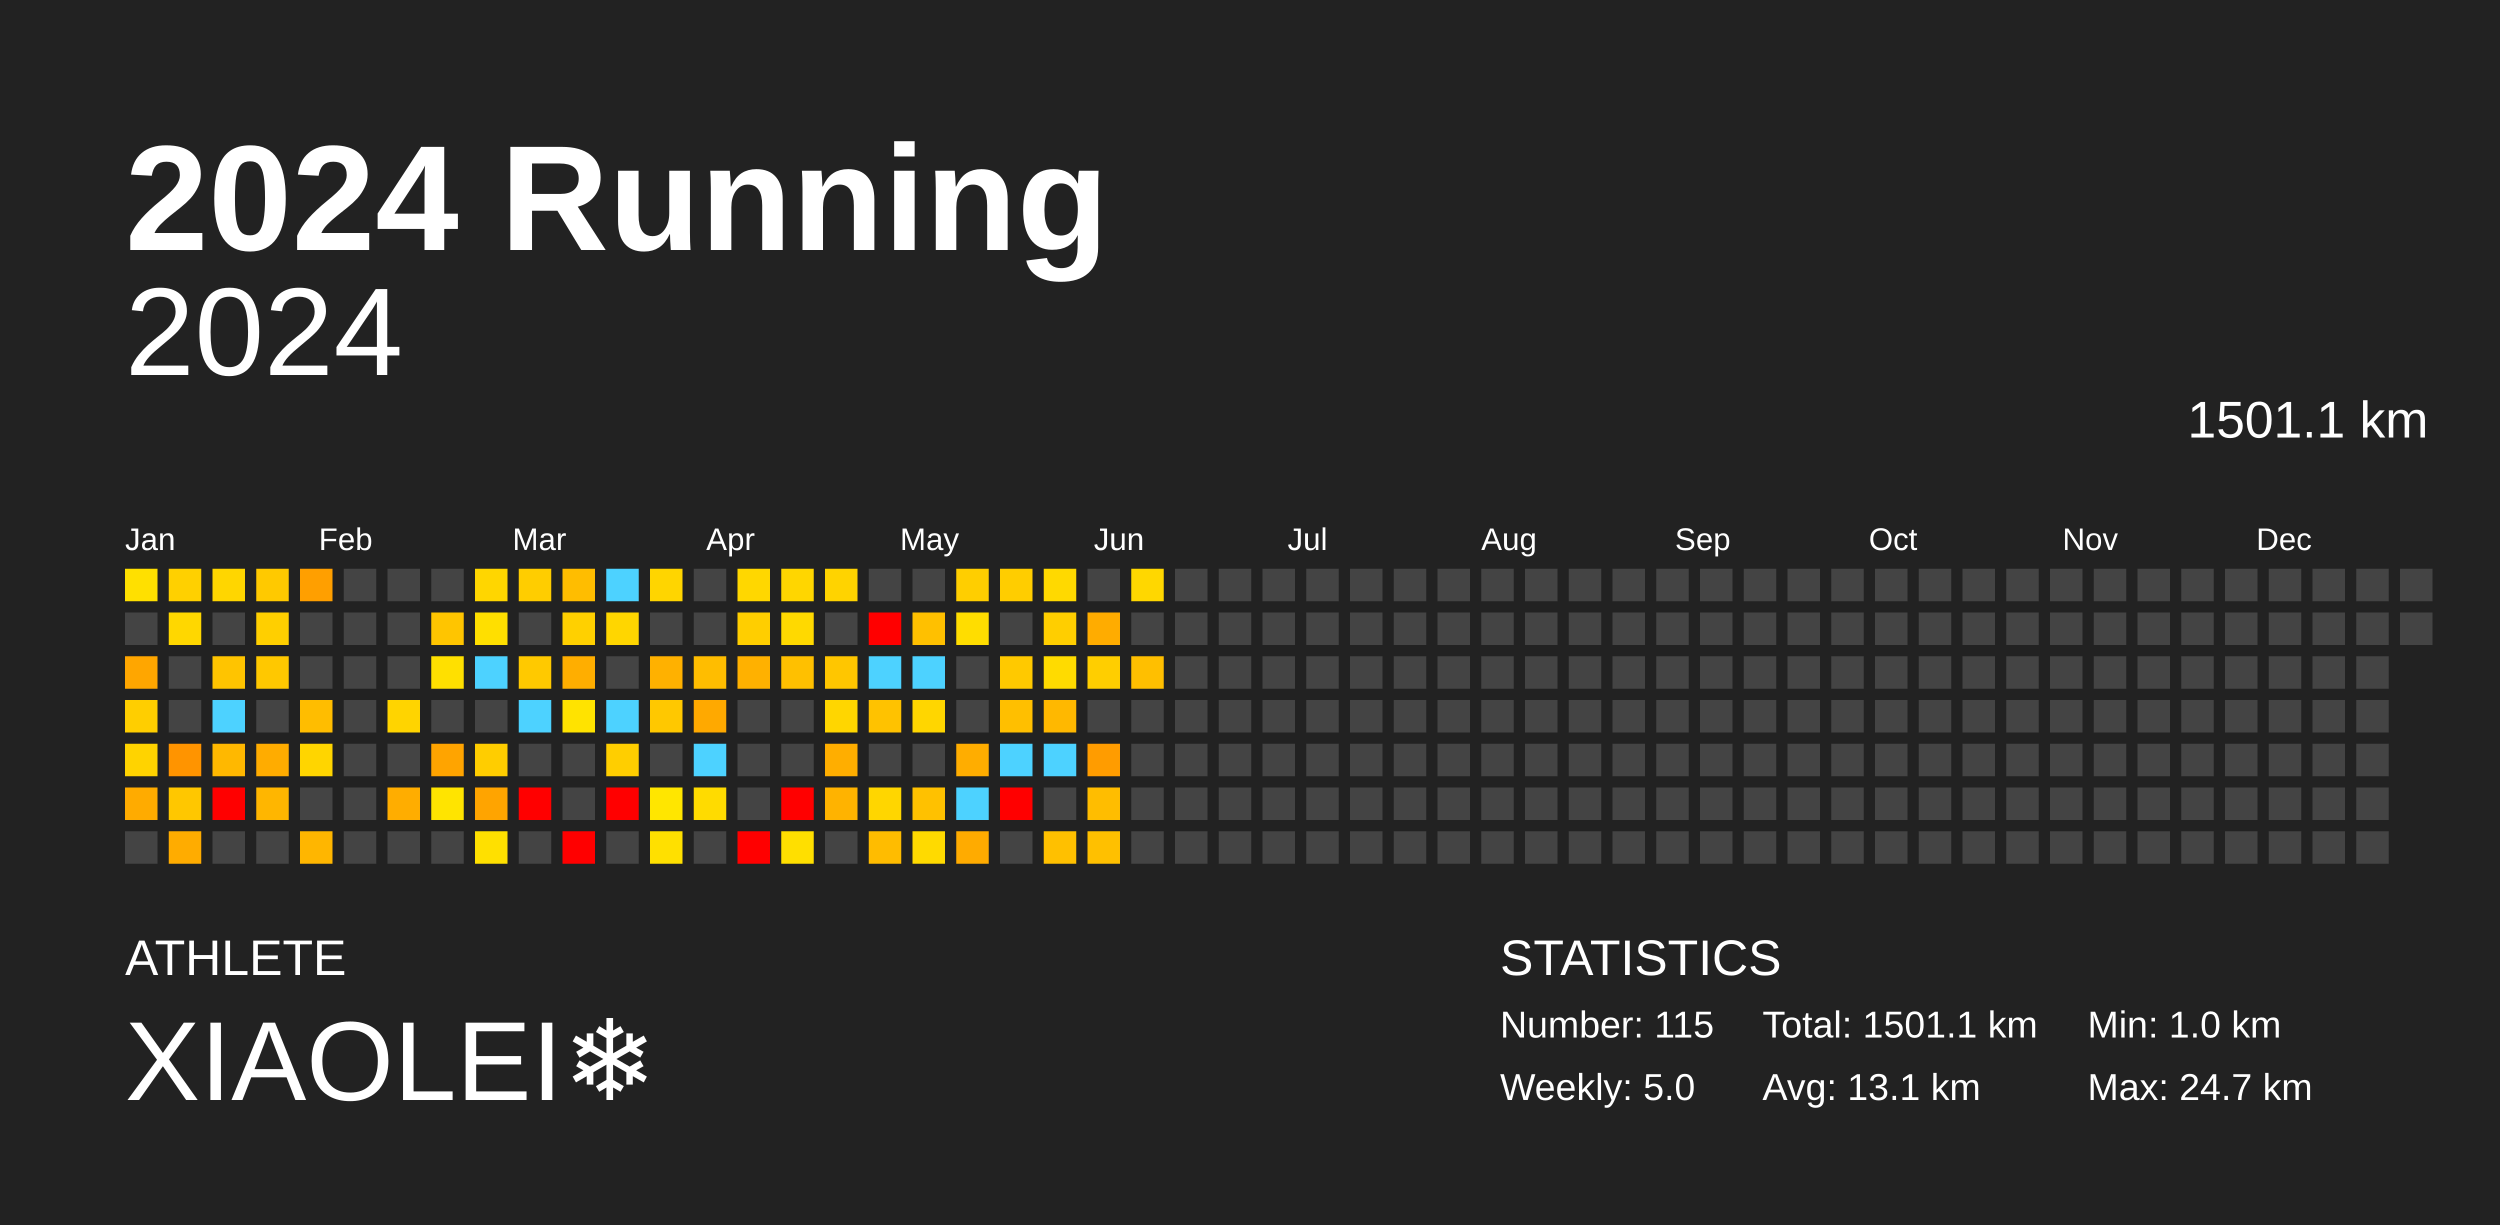
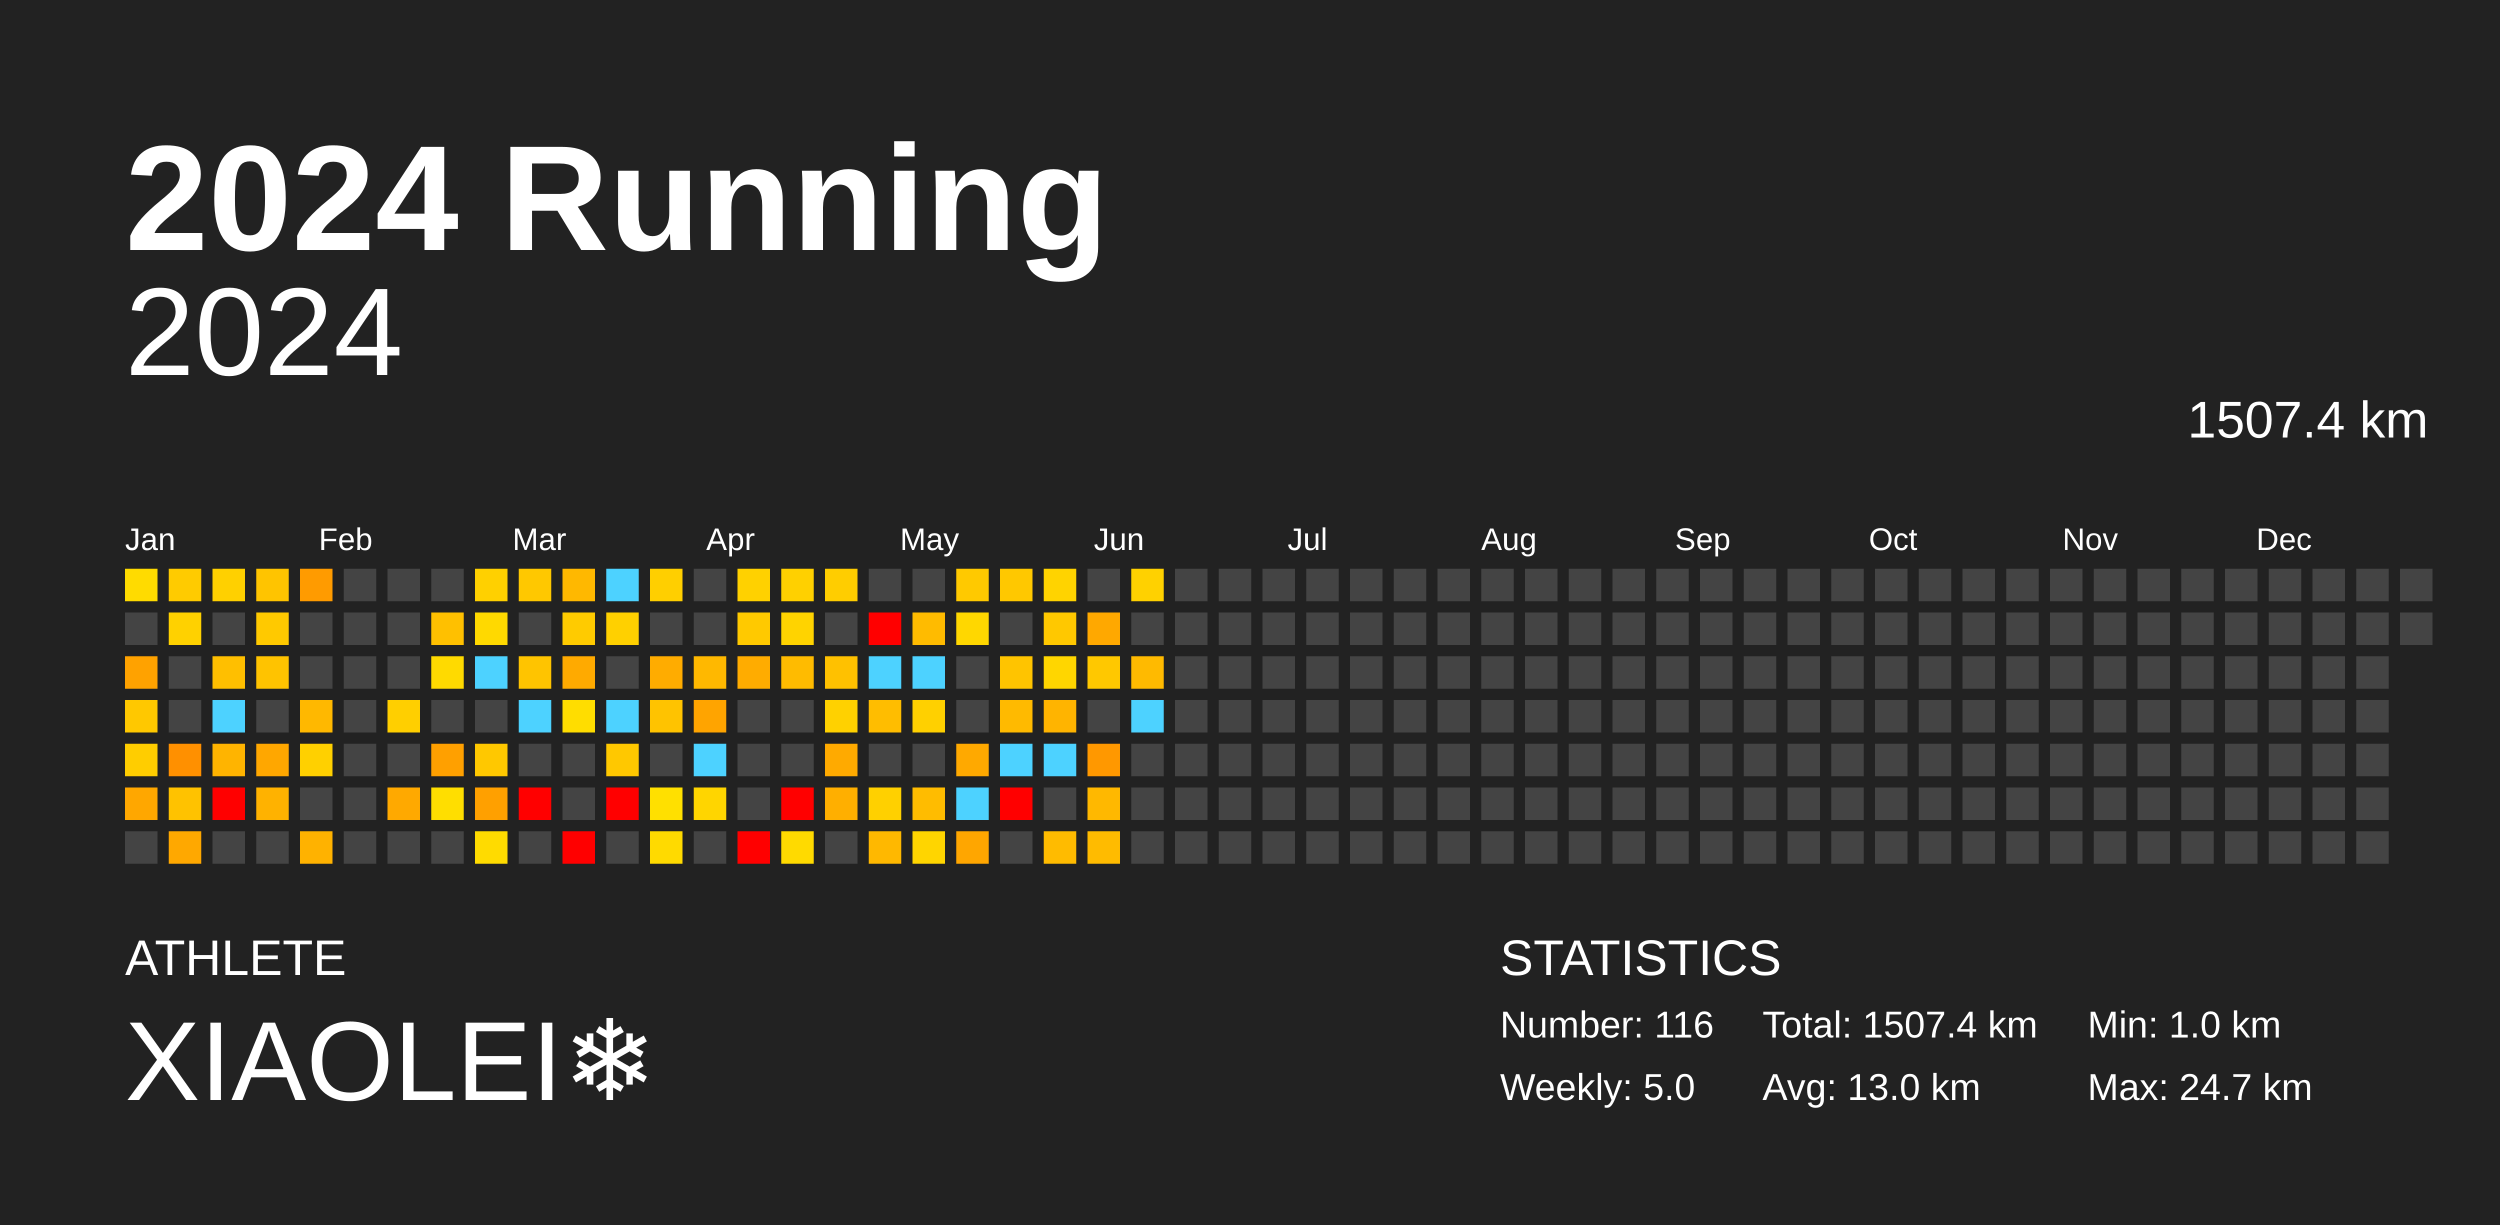
<svg xmlns="http://www.w3.org/2000/svg" baseProfile="full" height="98mm" version="1.1" viewBox="0,0,200,98" width="200mm">
  <defs />
  <rect fill="#222222" height="98" width="200" x="0" y="0" />
  <text fill="#FFFFFF" style="font-size:12px; font-family:Arial; font-weight:bold;" x="10" y="20">2024 Running</text>
  <text fill="#FFFFFF" style="font-size:4px; font-family:Arial" x="10" y="78">ATHLETE</text>
  <text fill="#FFFFFF" style="font-size:9px; font-family:Arial" x="10" y="88">XIAOLEI❄️</text>
  <text fill="#FFFFFF" style="font-size:4px; font-family:Arial" x="120" y="78">STATISTICS</text>
-   <text fill="#FFFFFF" style="font-size:3px; font-family:Arial" x="120" y="83">Number: 115</text>
+   <text fill="#FFFFFF" style="font-size:3px; font-family:Arial" x="120" y="83">Number: 116</text>
  <text fill="#FFFFFF" style="font-size:3px; font-family:Arial" x="120" y="88">Weekly: 5.0</text>
-   <text fill="#FFFFFF" style="font-size:3px; font-family:Arial" x="141" y="83">Total: 1501.1 km</text>
-   <text fill="#FFFFFF" style="font-size:3px; font-family:Arial" x="141" y="88">Avg: 13.1 km</text>
+   <text fill="#FFFFFF" style="font-size:3px; font-family:Arial" x="141" y="83">Total: 1507.4 km</text>
+   <text fill="#FFFFFF" style="font-size:3px; font-family:Arial" x="141" y="88">Avg: 13.0 km</text>
  <text fill="#FFFFFF" style="font-size:3px; font-family:Arial" x="167" y="83">Min: 1.0 km</text>
  <text fill="#FFFFFF" style="font-size:3px; font-family:Arial" x="167" y="88">Max: 24.7 km</text>
  <text alignment-baseline="hanging" fill="#FFFFFF" style="font-size:10.0px; font-family:Arial;" x="10" y="30">2024</text>
-   <text alignment-baseline="hanging" fill="#FFFFFF" style="font-size:4.125px; font-family:Arial;" x="175" y="35">1501.1 km</text>
+   <text alignment-baseline="hanging" fill="#FFFFFF" style="font-size:4.125px; font-family:Arial;" x="175" y="35">1507.4 km</text>
  <text fill="#FFFFFF" style="font-size:2.5px; font-family:Arial" x="10.0" y="44">Jan</text>
  <text fill="#FFFFFF" style="font-size:2.5px; font-family:Arial" x="25.5" y="44">Feb</text>
  <text fill="#FFFFFF" style="font-size:2.5px; font-family:Arial" x="41.0" y="44">Mar</text>
  <text fill="#FFFFFF" style="font-size:2.5px; font-family:Arial" x="56.5" y="44">Apr</text>
  <text fill="#FFFFFF" style="font-size:2.5px; font-family:Arial" x="72.0" y="44">May</text>
  <text fill="#FFFFFF" style="font-size:2.5px; font-family:Arial" x="87.5" y="44">Jun</text>
  <text fill="#FFFFFF" style="font-size:2.5px; font-family:Arial" x="103.0" y="44">Jul</text>
  <text fill="#FFFFFF" style="font-size:2.5px; font-family:Arial" x="118.5" y="44">Aug</text>
  <text fill="#FFFFFF" style="font-size:2.5px; font-family:Arial" x="134.0" y="44">Sep</text>
  <text fill="#FFFFFF" style="font-size:2.5px; font-family:Arial" x="149.5" y="44">Oct</text>
  <text fill="#FFFFFF" style="font-size:2.5px; font-family:Arial" x="165.0" y="44">Nov</text>
  <text fill="#FFFFFF" style="font-size:2.5px; font-family:Arial" x="180.5" y="44">Dec</text>
-   <rect fill="#ffe000" height="2.6" width="2.6" x="10.0" y="45.5" />
+   <rect fill="#ffdb00" height="2.6" width="2.6" x="10.0" y="45.5" />
  <rect fill="#444444" height="2.6" width="2.6" x="10.0" y="49.0" />
-   <rect fill="#ffa600" height="2.6" width="2.6" x="10.0" y="52.5" />
-   <rect fill="#ffce00" height="2.6" width="2.6" x="10.0" y="56.0" />
-   <rect fill="#ffd300" height="2.6" width="2.6" x="10.0" y="59.5" />
-   <rect fill="#ffab00" height="2.6" width="2.6" x="10.0" y="63.0" />
+   <rect fill="#ffa200" height="2.6" width="2.6" x="10.0" y="52.5" />
+   <rect fill="#ffc800" height="2.6" width="2.6" x="10.0" y="56.0" />
+   <rect fill="#ffcd00" height="2.6" width="2.6" x="10.0" y="59.5" />
+   <rect fill="#ffa700" height="2.6" width="2.6" x="10.0" y="63.0" />
  <rect fill="#444444" height="2.6" width="2.6" x="10.0" y="66.5" />
-   <rect fill="#ffd000" height="2.6" width="2.6" x="13.5" y="45.5" />
-   <rect fill="#ffd700" height="2.6" width="2.6" x="13.5" y="49.0" />
+   <rect fill="#ffcb00" height="2.6" width="2.6" x="13.5" y="45.5" />
+   <rect fill="#ffd100" height="2.6" width="2.6" x="13.5" y="49.0" />
  <rect fill="#444444" height="2.6" width="2.6" x="13.5" y="52.5" />
  <rect fill="#444444" height="2.6" width="2.6" x="13.5" y="56.0" />
-   <rect fill="#ff9400" height="2.6" width="2.6" x="13.5" y="59.5" />
-   <rect fill="#ffc700" height="2.6" width="2.6" x="13.5" y="63.0" />
-   <rect fill="#ffac00" height="2.6" width="2.6" x="13.5" y="66.5" />
-   <rect fill="#ffd600" height="2.6" width="2.6" x="17.0" y="45.5" />
+   <rect fill="#ff9000" height="2.6" width="2.6" x="13.5" y="59.5" />
+   <rect fill="#ffc200" height="2.6" width="2.6" x="13.5" y="63.0" />
+   <rect fill="#ffa800" height="2.6" width="2.6" x="13.5" y="66.5" />
+   <rect fill="#ffd000" height="2.6" width="2.6" x="17.0" y="45.5" />
  <rect fill="#444444" height="2.6" width="2.6" x="17.0" y="49.0" />
-   <rect fill="#ffc400" height="2.6" width="2.6" x="17.0" y="52.5" />
+   <rect fill="#ffbf00" height="2.6" width="2.6" x="17.0" y="52.5" />
  <rect fill="#4dd2ff" height="2.6" width="2.6" x="17.0" y="56.0" />
-   <rect fill="#ffb800" height="2.6" width="2.6" x="17.0" y="59.5" />
+   <rect fill="#ffb400" height="2.6" width="2.6" x="17.0" y="59.5" />
  <rect fill="red" height="2.6" width="2.6" x="17.0" y="63.0" />
  <rect fill="#444444" height="2.6" width="2.6" x="17.0" y="66.5" />
-   <rect fill="#ffc900" height="2.6" width="2.6" x="20.5" y="45.5" />
-   <rect fill="#ffcf00" height="2.6" width="2.6" x="20.5" y="49.0" />
-   <rect fill="#ffc800" height="2.6" width="2.6" x="20.5" y="52.5" />
+   <rect fill="#ffc400" height="2.6" width="2.6" x="20.5" y="45.5" />
+   <rect fill="#ffc900" height="2.6" width="2.6" x="20.5" y="49.0" />
+   <rect fill="#ffc300" height="2.6" width="2.6" x="20.5" y="52.5" />
  <rect fill="#444444" height="2.6" width="2.6" x="20.5" y="56.0" />
-   <rect fill="#ffac00" height="2.6" width="2.6" x="20.5" y="59.5" />
-   <rect fill="#ffb600" height="2.6" width="2.6" x="20.5" y="63.0" />
+   <rect fill="#ffa700" height="2.6" width="2.6" x="20.5" y="59.5" />
+   <rect fill="#ffb200" height="2.6" width="2.6" x="20.5" y="63.0" />
  <rect fill="#444444" height="2.6" width="2.6" x="20.5" y="66.5" />
-   <rect fill="#ff9f00" height="2.6" width="2.6" x="24.0" y="45.5" />
+   <rect fill="#ff9b00" height="2.6" width="2.6" x="24.0" y="45.5" />
  <rect fill="#444444" height="2.6" width="2.6" x="24.0" y="49.0" />
  <rect fill="#444444" height="2.6" width="2.6" x="24.0" y="52.5" />
-   <rect fill="#ffbd00" height="2.6" width="2.6" x="24.0" y="56.0" />
-   <rect fill="#ffd500" height="2.6" width="2.6" x="24.0" y="59.5" />
+   <rect fill="#ffb800" height="2.6" width="2.6" x="24.0" y="56.0" />
+   <rect fill="#ffd000" height="2.6" width="2.6" x="24.0" y="59.5" />
  <rect fill="#444444" height="2.6" width="2.6" x="24.0" y="63.0" />
-   <rect fill="#ffb600" height="2.6" width="2.6" x="24.0" y="66.5" />
+   <rect fill="#ffb200" height="2.6" width="2.6" x="24.0" y="66.5" />
  <rect fill="#444444" height="2.6" width="2.6" x="27.5" y="45.5" />
  <rect fill="#444444" height="2.6" width="2.6" x="27.5" y="49.0" />
  <rect fill="#444444" height="2.6" width="2.6" x="27.5" y="52.5" />
  <rect fill="#444444" height="2.6" width="2.6" x="27.5" y="56.0" />
  <rect fill="#444444" height="2.6" width="2.6" x="27.5" y="59.5" />
  <rect fill="#444444" height="2.6" width="2.6" x="27.5" y="63.0" />
  <rect fill="#444444" height="2.6" width="2.6" x="27.5" y="66.5" />
  <rect fill="#444444" height="2.6" width="2.6" x="31.0" y="45.5" />
  <rect fill="#444444" height="2.6" width="2.6" x="31.0" y="49.0" />
  <rect fill="#444444" height="2.6" width="2.6" x="31.0" y="52.5" />
-   <rect fill="#ffd400" height="2.6" width="2.6" x="31.0" y="56.0" />
+   <rect fill="#ffcf00" height="2.6" width="2.6" x="31.0" y="56.0" />
  <rect fill="#444444" height="2.6" width="2.6" x="31.0" y="59.5" />
-   <rect fill="#ffad00" height="2.6" width="2.6" x="31.0" y="63.0" />
+   <rect fill="#ffa900" height="2.6" width="2.6" x="31.0" y="63.0" />
  <rect fill="#444444" height="2.6" width="2.6" x="31.0" y="66.5" />
  <rect fill="#444444" height="2.6" width="2.6" x="34.5" y="45.5" />
-   <rect fill="#ffc500" height="2.6" width="2.6" x="34.5" y="49.0" />
-   <rect fill="#ffe000" height="2.6" width="2.6" x="34.5" y="52.5" />
+   <rect fill="#ffc000" height="2.6" width="2.6" x="34.5" y="49.0" />
+   <rect fill="#ffda00" height="2.6" width="2.6" x="34.5" y="52.5" />
  <rect fill="#444444" height="2.6" width="2.6" x="34.5" y="56.0" />
-   <rect fill="#ffa400" height="2.6" width="2.6" x="34.5" y="59.5" />
-   <rect fill="#ffe400" height="2.6" width="2.6" x="34.5" y="63.0" />
+   <rect fill="#ffa000" height="2.6" width="2.6" x="34.5" y="59.5" />
+   <rect fill="#ffde00" height="2.6" width="2.6" x="34.5" y="63.0" />
  <rect fill="#444444" height="2.6" width="2.6" x="34.5" y="66.5" />
-   <rect fill="#ffd600" height="2.6" width="2.6" x="38.0" y="45.5" />
-   <rect fill="#ffdf00" height="2.6" width="2.6" x="38.0" y="49.0" />
+   <rect fill="#ffd000" height="2.6" width="2.6" x="38.0" y="45.5" />
+   <rect fill="#ffd900" height="2.6" width="2.6" x="38.0" y="49.0" />
  <rect fill="#4dd2ff" height="2.6" width="2.6" x="38.0" y="52.5" />
  <rect fill="#444444" height="2.6" width="2.6" x="38.0" y="56.0" />
-   <rect fill="#ffcd00" height="2.6" width="2.6" x="38.0" y="59.5" />
-   <rect fill="#ffa400" height="2.6" width="2.6" x="38.0" y="63.0" />
-   <rect fill="#ffe000" height="2.6" width="2.6" x="38.0" y="66.5" />
-   <rect fill="#ffcd00" height="2.6" width="2.6" x="41.5" y="45.5" />
+   <rect fill="#ffc800" height="2.6" width="2.6" x="38.0" y="59.5" />
+   <rect fill="#ffa000" height="2.6" width="2.6" x="38.0" y="63.0" />
+   <rect fill="#ffdb00" height="2.6" width="2.6" x="38.0" y="66.5" />
+   <rect fill="#ffc800" height="2.6" width="2.6" x="41.5" y="45.5" />
  <rect fill="#444444" height="2.6" width="2.6" x="41.5" y="49.0" />
-   <rect fill="#ffc900" height="2.6" width="2.6" x="41.5" y="52.5" />
+   <rect fill="#ffc400" height="2.6" width="2.6" x="41.5" y="52.5" />
  <rect fill="#4dd2ff" height="2.6" width="2.6" x="41.5" y="56.0" />
  <rect fill="#444444" height="2.6" width="2.6" x="41.5" y="59.5" />
  <rect fill="red" height="2.6" width="2.6" x="41.5" y="63.0" />
  <rect fill="#444444" height="2.6" width="2.6" x="41.5" y="66.5" />
-   <rect fill="#ffbd00" height="2.6" width="2.6" x="45.0" y="45.5" />
-   <rect fill="#ffd000" height="2.6" width="2.6" x="45.0" y="49.0" />
-   <rect fill="#ffae00" height="2.6" width="2.6" x="45.0" y="52.5" />
-   <rect fill="#ffe300" height="2.6" width="2.6" x="45.0" y="56.0" />
+   <rect fill="#ffb800" height="2.6" width="2.6" x="45.0" y="45.5" />
+   <rect fill="#ffcb00" height="2.6" width="2.6" x="45.0" y="49.0" />
+   <rect fill="#ffaa00" height="2.6" width="2.6" x="45.0" y="52.5" />
+   <rect fill="#ffdd00" height="2.6" width="2.6" x="45.0" y="56.0" />
  <rect fill="#444444" height="2.6" width="2.6" x="45.0" y="59.5" />
  <rect fill="#444444" height="2.6" width="2.6" x="45.0" y="63.0" />
  <rect fill="red" height="2.6" width="2.6" x="45.0" y="66.5" />
  <rect fill="#4dd2ff" height="2.6" width="2.6" x="48.5" y="45.5" />
-   <rect fill="#ffd600" height="2.6" width="2.6" x="48.5" y="49.0" />
+   <rect fill="#ffd000" height="2.6" width="2.6" x="48.5" y="49.0" />
  <rect fill="#444444" height="2.6" width="2.6" x="48.5" y="52.5" />
  <rect fill="#4dd2ff" height="2.6" width="2.6" x="48.5" y="56.0" />
-   <rect fill="#ffce00" height="2.6" width="2.6" x="48.5" y="59.5" />
+   <rect fill="#ffc800" height="2.6" width="2.6" x="48.5" y="59.5" />
  <rect fill="red" height="2.6" width="2.6" x="48.5" y="63.0" />
  <rect fill="#444444" height="2.6" width="2.6" x="48.5" y="66.5" />
-   <rect fill="#ffd500" height="2.6" width="2.6" x="52.0" y="45.5" />
+   <rect fill="#ffcf00" height="2.6" width="2.6" x="52.0" y="45.5" />
  <rect fill="#444444" height="2.6" width="2.6" x="52.0" y="49.0" />
-   <rect fill="#ffb100" height="2.6" width="2.6" x="52.0" y="52.5" />
-   <rect fill="#ffc800" height="2.6" width="2.6" x="52.0" y="56.0" />
+   <rect fill="#ffac00" height="2.6" width="2.6" x="52.0" y="52.5" />
+   <rect fill="#ffc300" height="2.6" width="2.6" x="52.0" y="56.0" />
  <rect fill="#444444" height="2.6" width="2.6" x="52.0" y="59.5" />
-   <rect fill="#ffe600" height="2.6" width="2.6" x="52.0" y="63.0" />
-   <rect fill="#ffe000" height="2.6" width="2.6" x="52.0" y="66.5" />
+   <rect fill="#ffe000" height="2.6" width="2.6" x="52.0" y="63.0" />
+   <rect fill="#ffda00" height="2.6" width="2.6" x="52.0" y="66.5" />
  <rect fill="#444444" height="2.6" width="2.6" x="55.5" y="45.5" />
  <rect fill="#444444" height="2.6" width="2.6" x="55.5" y="49.0" />
-   <rect fill="#ffbd00" height="2.6" width="2.6" x="55.5" y="52.5" />
-   <rect fill="#ffa900" height="2.6" width="2.6" x="55.5" y="56.0" />
+   <rect fill="#ffb800" height="2.6" width="2.6" x="55.5" y="52.5" />
+   <rect fill="#ffa400" height="2.6" width="2.6" x="55.5" y="56.0" />
  <rect fill="#4dd2ff" height="2.6" width="2.6" x="55.5" y="59.5" />
-   <rect fill="#ffdb00" height="2.6" width="2.6" x="55.5" y="63.0" />
+   <rect fill="#ffd500" height="2.6" width="2.6" x="55.5" y="63.0" />
  <rect fill="#444444" height="2.6" width="2.6" x="55.5" y="66.5" />
-   <rect fill="#ffd700" height="2.6" width="2.6" x="59.0" y="45.5" />
-   <rect fill="#ffce00" height="2.6" width="2.6" x="59.0" y="49.0" />
-   <rect fill="#ffb100" height="2.6" width="2.6" x="59.0" y="52.5" />
+   <rect fill="#ffd100" height="2.6" width="2.6" x="59.0" y="45.5" />
+   <rect fill="#ffc900" height="2.6" width="2.6" x="59.0" y="49.0" />
+   <rect fill="#ffac00" height="2.6" width="2.6" x="59.0" y="52.5" />
  <rect fill="#444444" height="2.6" width="2.6" x="59.0" y="56.0" />
  <rect fill="#444444" height="2.6" width="2.6" x="59.0" y="59.5" />
  <rect fill="#444444" height="2.6" width="2.6" x="59.0" y="63.0" />
  <rect fill="red" height="2.6" width="2.6" x="59.0" y="66.5" />
-   <rect fill="#ffd600" height="2.6" width="2.6" x="62.5" y="45.5" />
-   <rect fill="#ffd900" height="2.6" width="2.6" x="62.5" y="49.0" />
-   <rect fill="#ffc000" height="2.6" width="2.6" x="62.5" y="52.5" />
+   <rect fill="#ffd000" height="2.6" width="2.6" x="62.5" y="45.5" />
+   <rect fill="#ffd300" height="2.6" width="2.6" x="62.5" y="49.0" />
+   <rect fill="#ffbb00" height="2.6" width="2.6" x="62.5" y="52.5" />
  <rect fill="#444444" height="2.6" width="2.6" x="62.5" y="56.0" />
  <rect fill="#444444" height="2.6" width="2.6" x="62.5" y="59.5" />
  <rect fill="red" height="2.6" width="2.6" x="62.5" y="63.0" />
-   <rect fill="#ffdf00" height="2.6" width="2.6" x="62.5" y="66.5" />
-   <rect fill="#ffd300" height="2.6" width="2.6" x="66.0" y="45.5" />
+   <rect fill="#ffda00" height="2.6" width="2.6" x="62.5" y="66.5" />
+   <rect fill="#ffcd00" height="2.6" width="2.6" x="66.0" y="45.5" />
  <rect fill="#444444" height="2.6" width="2.6" x="66.0" y="49.0" />
-   <rect fill="#ffc600" height="2.6" width="2.6" x="66.0" y="52.5" />
-   <rect fill="#ffd600" height="2.6" width="2.6" x="66.0" y="56.0" />
-   <rect fill="#ffae00" height="2.6" width="2.6" x="66.0" y="59.5" />
-   <rect fill="#ffb300" height="2.6" width="2.6" x="66.0" y="63.0" />
+   <rect fill="#ffc100" height="2.6" width="2.6" x="66.0" y="52.5" />
+   <rect fill="#ffd100" height="2.6" width="2.6" x="66.0" y="56.0" />
+   <rect fill="#ffaa00" height="2.6" width="2.6" x="66.0" y="59.5" />
+   <rect fill="#ffaf00" height="2.6" width="2.6" x="66.0" y="63.0" />
  <rect fill="#444444" height="2.6" width="2.6" x="66.0" y="66.5" />
  <rect fill="#444444" height="2.6" width="2.6" x="69.5" y="45.5" />
  <rect fill="red" height="2.6" width="2.6" x="69.5" y="49.0" />
  <rect fill="#4dd2ff" height="2.6" width="2.6" x="69.5" y="52.5" />
-   <rect fill="#ffc200" height="2.6" width="2.6" x="69.5" y="56.0" />
+   <rect fill="#ffbd00" height="2.6" width="2.6" x="69.5" y="56.0" />
  <rect fill="#444444" height="2.6" width="2.6" x="69.5" y="59.5" />
-   <rect fill="#ffd600" height="2.6" width="2.6" x="69.5" y="63.0" />
-   <rect fill="#ffbc00" height="2.6" width="2.6" x="69.5" y="66.5" />
+   <rect fill="#ffd000" height="2.6" width="2.6" x="69.5" y="63.0" />
+   <rect fill="#ffb800" height="2.6" width="2.6" x="69.5" y="66.5" />
  <rect fill="#444444" height="2.6" width="2.6" x="73.0" y="45.5" />
-   <rect fill="#ffc000" height="2.6" width="2.6" x="73.0" y="49.0" />
+   <rect fill="#ffbb00" height="2.6" width="2.6" x="73.0" y="49.0" />
  <rect fill="#4dd2ff" height="2.6" width="2.6" x="73.0" y="52.5" />
-   <rect fill="#ffd600" height="2.6" width="2.6" x="73.0" y="56.0" />
+   <rect fill="#ffd000" height="2.6" width="2.6" x="73.0" y="56.0" />
  <rect fill="#444444" height="2.6" width="2.6" x="73.0" y="59.5" />
-   <rect fill="#ffc100" height="2.6" width="2.6" x="73.0" y="63.0" />
-   <rect fill="#ffda00" height="2.6" width="2.6" x="73.0" y="66.5" />
-   <rect fill="#ffce00" height="2.6" width="2.6" x="76.5" y="45.5" />
-   <rect fill="#ffdd00" height="2.6" width="2.6" x="76.5" y="49.0" />
+   <rect fill="#ffbc00" height="2.6" width="2.6" x="73.0" y="63.0" />
+   <rect fill="#ffd500" height="2.6" width="2.6" x="73.0" y="66.5" />
+   <rect fill="#ffc900" height="2.6" width="2.6" x="76.5" y="45.5" />
+   <rect fill="#ffd700" height="2.6" width="2.6" x="76.5" y="49.0" />
  <rect fill="#444444" height="2.6" width="2.6" x="76.5" y="52.5" />
  <rect fill="#444444" height="2.6" width="2.6" x="76.5" y="56.0" />
-   <rect fill="#ffad00" height="2.6" width="2.6" x="76.5" y="59.5" />
+   <rect fill="#ffa900" height="2.6" width="2.6" x="76.5" y="59.5" />
  <rect fill="#4dd2ff" height="2.6" width="2.6" x="76.5" y="63.0" />
-   <rect fill="#ffab00" height="2.6" width="2.6" x="76.5" y="66.5" />
-   <rect fill="#ffcd00" height="2.6" width="2.6" x="80.0" y="45.5" />
+   <rect fill="#ffa600" height="2.6" width="2.6" x="76.5" y="66.5" />
+   <rect fill="#ffc800" height="2.6" width="2.6" x="80.0" y="45.5" />
  <rect fill="#444444" height="2.6" width="2.6" x="80.0" y="49.0" />
-   <rect fill="#ffc900" height="2.6" width="2.6" x="80.0" y="52.5" />
-   <rect fill="#ffbf00" height="2.6" width="2.6" x="80.0" y="56.0" />
+   <rect fill="#ffc400" height="2.6" width="2.6" x="80.0" y="52.5" />
+   <rect fill="#ffba00" height="2.6" width="2.6" x="80.0" y="56.0" />
  <rect fill="#4dd2ff" height="2.6" width="2.6" x="80.0" y="59.5" />
  <rect fill="red" height="2.6" width="2.6" x="80.0" y="63.0" />
  <rect fill="#444444" height="2.6" width="2.6" x="80.0" y="66.5" />
-   <rect fill="#ffd900" height="2.6" width="2.6" x="83.5" y="45.5" />
-   <rect fill="#ffce00" height="2.6" width="2.6" x="83.5" y="49.0" />
-   <rect fill="#ffdb00" height="2.6" width="2.6" x="83.5" y="52.5" />
-   <rect fill="#ffb800" height="2.6" width="2.6" x="83.5" y="56.0" />
+   <rect fill="#ffd300" height="2.6" width="2.6" x="83.5" y="45.5" />
+   <rect fill="#ffc800" height="2.6" width="2.6" x="83.5" y="49.0" />
+   <rect fill="#ffd600" height="2.6" width="2.6" x="83.5" y="52.5" />
+   <rect fill="#ffb400" height="2.6" width="2.6" x="83.5" y="56.0" />
  <rect fill="#4dd2ff" height="2.6" width="2.6" x="83.5" y="59.5" />
  <rect fill="#444444" height="2.6" width="2.6" x="83.5" y="63.0" />
-   <rect fill="#ffc000" height="2.6" width="2.6" x="83.5" y="66.5" />
+   <rect fill="#ffbb00" height="2.6" width="2.6" x="83.5" y="66.5" />
  <rect fill="#444444" height="2.6" width="2.6" x="87.0" y="45.5" />
-   <rect fill="#ffac00" height="2.6" width="2.6" x="87.0" y="49.0" />
-   <rect fill="#ffce00" height="2.6" width="2.6" x="87.0" y="52.5" />
+   <rect fill="#ffa800" height="2.6" width="2.6" x="87.0" y="49.0" />
+   <rect fill="#ffc800" height="2.6" width="2.6" x="87.0" y="52.5" />
  <rect fill="#444444" height="2.6" width="2.6" x="87.0" y="56.0" />
-   <rect fill="#ff9c00" height="2.6" width="2.6" x="87.0" y="59.5" />
-   <rect fill="#ffbd00" height="2.6" width="2.6" x="87.0" y="63.0" />
-   <rect fill="#ffc000" height="2.6" width="2.6" x="87.0" y="66.5" />
-   <rect fill="#ffd700" height="2.6" width="2.6" x="90.5" y="45.5" />
+   <rect fill="#ff9800" height="2.6" width="2.6" x="87.0" y="59.5" />
+   <rect fill="#ffb800" height="2.6" width="2.6" x="87.0" y="63.0" />
+   <rect fill="#ffbb00" height="2.6" width="2.6" x="87.0" y="66.5" />
+   <rect fill="#ffd100" height="2.6" width="2.6" x="90.5" y="45.5" />
  <rect fill="#444444" height="2.6" width="2.6" x="90.5" y="49.0" />
-   <rect fill="#ffbf00" height="2.6" width="2.6" x="90.5" y="52.5" />
-   <rect fill="#444444" height="2.6" width="2.6" x="90.5" y="56.0" />
+   <rect fill="#ffba00" height="2.6" width="2.6" x="90.5" y="52.5" />
+   <rect fill="#4dd2ff" height="2.6" width="2.6" x="90.5" y="56.0" />
  <rect fill="#444444" height="2.6" width="2.6" x="90.5" y="59.5" />
  <rect fill="#444444" height="2.6" width="2.6" x="90.5" y="63.0" />
  <rect fill="#444444" height="2.6" width="2.6" x="90.5" y="66.5" />
  <rect fill="#444444" height="2.6" width="2.6" x="94.0" y="45.5" />
  <rect fill="#444444" height="2.6" width="2.6" x="94.0" y="49.0" />
  <rect fill="#444444" height="2.6" width="2.6" x="94.0" y="52.5" />
  <rect fill="#444444" height="2.6" width="2.6" x="94.0" y="56.0" />
  <rect fill="#444444" height="2.6" width="2.6" x="94.0" y="59.5" />
  <rect fill="#444444" height="2.6" width="2.6" x="94.0" y="63.0" />
  <rect fill="#444444" height="2.6" width="2.6" x="94.0" y="66.5" />
  <rect fill="#444444" height="2.6" width="2.6" x="97.5" y="45.5" />
  <rect fill="#444444" height="2.6" width="2.6" x="97.5" y="49.0" />
  <rect fill="#444444" height="2.6" width="2.6" x="97.5" y="52.5" />
  <rect fill="#444444" height="2.6" width="2.6" x="97.5" y="56.0" />
  <rect fill="#444444" height="2.6" width="2.6" x="97.5" y="59.5" />
  <rect fill="#444444" height="2.6" width="2.6" x="97.5" y="63.0" />
  <rect fill="#444444" height="2.6" width="2.6" x="97.5" y="66.5" />
  <rect fill="#444444" height="2.6" width="2.6" x="101.0" y="45.5" />
  <rect fill="#444444" height="2.6" width="2.6" x="101.0" y="49.0" />
  <rect fill="#444444" height="2.6" width="2.6" x="101.0" y="52.5" />
  <rect fill="#444444" height="2.6" width="2.6" x="101.0" y="56.0" />
  <rect fill="#444444" height="2.6" width="2.6" x="101.0" y="59.5" />
  <rect fill="#444444" height="2.6" width="2.6" x="101.0" y="63.0" />
  <rect fill="#444444" height="2.6" width="2.6" x="101.0" y="66.5" />
  <rect fill="#444444" height="2.6" width="2.6" x="104.5" y="45.5" />
  <rect fill="#444444" height="2.6" width="2.6" x="104.5" y="49.0" />
  <rect fill="#444444" height="2.6" width="2.6" x="104.5" y="52.5" />
  <rect fill="#444444" height="2.6" width="2.6" x="104.5" y="56.0" />
  <rect fill="#444444" height="2.6" width="2.6" x="104.5" y="59.5" />
  <rect fill="#444444" height="2.6" width="2.6" x="104.5" y="63.0" />
  <rect fill="#444444" height="2.6" width="2.6" x="104.5" y="66.5" />
  <rect fill="#444444" height="2.6" width="2.6" x="108.0" y="45.5" />
  <rect fill="#444444" height="2.6" width="2.6" x="108.0" y="49.0" />
  <rect fill="#444444" height="2.6" width="2.6" x="108.0" y="52.5" />
  <rect fill="#444444" height="2.6" width="2.6" x="108.0" y="56.0" />
  <rect fill="#444444" height="2.6" width="2.6" x="108.0" y="59.5" />
  <rect fill="#444444" height="2.6" width="2.6" x="108.0" y="63.0" />
  <rect fill="#444444" height="2.6" width="2.6" x="108.0" y="66.5" />
  <rect fill="#444444" height="2.6" width="2.6" x="111.5" y="45.5" />
  <rect fill="#444444" height="2.6" width="2.6" x="111.5" y="49.0" />
  <rect fill="#444444" height="2.6" width="2.6" x="111.5" y="52.5" />
  <rect fill="#444444" height="2.6" width="2.6" x="111.5" y="56.0" />
  <rect fill="#444444" height="2.6" width="2.6" x="111.5" y="59.5" />
  <rect fill="#444444" height="2.6" width="2.6" x="111.5" y="63.0" />
  <rect fill="#444444" height="2.6" width="2.6" x="111.5" y="66.5" />
  <rect fill="#444444" height="2.6" width="2.6" x="115.0" y="45.5" />
  <rect fill="#444444" height="2.6" width="2.6" x="115.0" y="49.0" />
  <rect fill="#444444" height="2.6" width="2.6" x="115.0" y="52.5" />
  <rect fill="#444444" height="2.6" width="2.6" x="115.0" y="56.0" />
  <rect fill="#444444" height="2.6" width="2.6" x="115.0" y="59.5" />
  <rect fill="#444444" height="2.6" width="2.6" x="115.0" y="63.0" />
  <rect fill="#444444" height="2.6" width="2.6" x="115.0" y="66.5" />
  <rect fill="#444444" height="2.6" width="2.6" x="118.5" y="45.5" />
  <rect fill="#444444" height="2.6" width="2.6" x="118.5" y="49.0" />
  <rect fill="#444444" height="2.6" width="2.6" x="118.5" y="52.5" />
  <rect fill="#444444" height="2.6" width="2.6" x="118.5" y="56.0" />
  <rect fill="#444444" height="2.6" width="2.6" x="118.5" y="59.5" />
  <rect fill="#444444" height="2.6" width="2.6" x="118.5" y="63.0" />
  <rect fill="#444444" height="2.6" width="2.6" x="118.5" y="66.5" />
  <rect fill="#444444" height="2.6" width="2.6" x="122.0" y="45.5" />
  <rect fill="#444444" height="2.6" width="2.6" x="122.0" y="49.0" />
  <rect fill="#444444" height="2.6" width="2.6" x="122.0" y="52.5" />
  <rect fill="#444444" height="2.6" width="2.6" x="122.0" y="56.0" />
  <rect fill="#444444" height="2.6" width="2.6" x="122.0" y="59.5" />
  <rect fill="#444444" height="2.6" width="2.6" x="122.0" y="63.0" />
  <rect fill="#444444" height="2.6" width="2.6" x="122.0" y="66.5" />
  <rect fill="#444444" height="2.6" width="2.6" x="125.5" y="45.5" />
  <rect fill="#444444" height="2.6" width="2.6" x="125.5" y="49.0" />
  <rect fill="#444444" height="2.6" width="2.6" x="125.5" y="52.5" />
  <rect fill="#444444" height="2.6" width="2.6" x="125.5" y="56.0" />
  <rect fill="#444444" height="2.6" width="2.6" x="125.5" y="59.5" />
  <rect fill="#444444" height="2.6" width="2.6" x="125.5" y="63.0" />
  <rect fill="#444444" height="2.6" width="2.6" x="125.5" y="66.5" />
  <rect fill="#444444" height="2.6" width="2.6" x="129.0" y="45.5" />
  <rect fill="#444444" height="2.6" width="2.6" x="129.0" y="49.0" />
  <rect fill="#444444" height="2.6" width="2.6" x="129.0" y="52.5" />
  <rect fill="#444444" height="2.6" width="2.6" x="129.0" y="56.0" />
  <rect fill="#444444" height="2.6" width="2.6" x="129.0" y="59.5" />
  <rect fill="#444444" height="2.6" width="2.6" x="129.0" y="63.0" />
  <rect fill="#444444" height="2.6" width="2.6" x="129.0" y="66.5" />
  <rect fill="#444444" height="2.6" width="2.6" x="132.5" y="45.5" />
  <rect fill="#444444" height="2.6" width="2.6" x="132.5" y="49.0" />
  <rect fill="#444444" height="2.6" width="2.6" x="132.5" y="52.5" />
  <rect fill="#444444" height="2.6" width="2.6" x="132.5" y="56.0" />
  <rect fill="#444444" height="2.6" width="2.6" x="132.5" y="59.5" />
  <rect fill="#444444" height="2.6" width="2.6" x="132.5" y="63.0" />
  <rect fill="#444444" height="2.6" width="2.6" x="132.5" y="66.5" />
  <rect fill="#444444" height="2.6" width="2.6" x="136.0" y="45.5" />
  <rect fill="#444444" height="2.6" width="2.6" x="136.0" y="49.0" />
  <rect fill="#444444" height="2.6" width="2.6" x="136.0" y="52.5" />
  <rect fill="#444444" height="2.6" width="2.6" x="136.0" y="56.0" />
  <rect fill="#444444" height="2.6" width="2.6" x="136.0" y="59.5" />
  <rect fill="#444444" height="2.6" width="2.6" x="136.0" y="63.0" />
  <rect fill="#444444" height="2.6" width="2.6" x="136.0" y="66.5" />
  <rect fill="#444444" height="2.6" width="2.6" x="139.5" y="45.5" />
  <rect fill="#444444" height="2.6" width="2.6" x="139.5" y="49.0" />
  <rect fill="#444444" height="2.6" width="2.6" x="139.5" y="52.5" />
  <rect fill="#444444" height="2.6" width="2.6" x="139.5" y="56.0" />
  <rect fill="#444444" height="2.6" width="2.6" x="139.5" y="59.5" />
  <rect fill="#444444" height="2.6" width="2.6" x="139.5" y="63.0" />
  <rect fill="#444444" height="2.6" width="2.6" x="139.5" y="66.5" />
  <rect fill="#444444" height="2.6" width="2.6" x="143.0" y="45.5" />
  <rect fill="#444444" height="2.6" width="2.6" x="143.0" y="49.0" />
  <rect fill="#444444" height="2.6" width="2.6" x="143.0" y="52.5" />
  <rect fill="#444444" height="2.6" width="2.6" x="143.0" y="56.0" />
  <rect fill="#444444" height="2.6" width="2.6" x="143.0" y="59.5" />
  <rect fill="#444444" height="2.6" width="2.6" x="143.0" y="63.0" />
  <rect fill="#444444" height="2.6" width="2.6" x="143.0" y="66.5" />
  <rect fill="#444444" height="2.6" width="2.6" x="146.5" y="45.5" />
  <rect fill="#444444" height="2.6" width="2.6" x="146.5" y="49.0" />
  <rect fill="#444444" height="2.6" width="2.6" x="146.5" y="52.5" />
  <rect fill="#444444" height="2.6" width="2.6" x="146.5" y="56.0" />
  <rect fill="#444444" height="2.6" width="2.6" x="146.5" y="59.5" />
  <rect fill="#444444" height="2.6" width="2.6" x="146.5" y="63.0" />
  <rect fill="#444444" height="2.6" width="2.6" x="146.5" y="66.5" />
  <rect fill="#444444" height="2.6" width="2.6" x="150.0" y="45.5" />
  <rect fill="#444444" height="2.6" width="2.6" x="150.0" y="49.0" />
  <rect fill="#444444" height="2.6" width="2.6" x="150.0" y="52.5" />
  <rect fill="#444444" height="2.6" width="2.6" x="150.0" y="56.0" />
  <rect fill="#444444" height="2.6" width="2.6" x="150.0" y="59.5" />
  <rect fill="#444444" height="2.6" width="2.6" x="150.0" y="63.0" />
  <rect fill="#444444" height="2.6" width="2.6" x="150.0" y="66.5" />
  <rect fill="#444444" height="2.6" width="2.6" x="153.5" y="45.5" />
  <rect fill="#444444" height="2.6" width="2.6" x="153.5" y="49.0" />
  <rect fill="#444444" height="2.6" width="2.6" x="153.5" y="52.5" />
  <rect fill="#444444" height="2.6" width="2.6" x="153.5" y="56.0" />
  <rect fill="#444444" height="2.6" width="2.6" x="153.5" y="59.5" />
  <rect fill="#444444" height="2.6" width="2.6" x="153.5" y="63.0" />
  <rect fill="#444444" height="2.6" width="2.6" x="153.5" y="66.5" />
  <rect fill="#444444" height="2.6" width="2.6" x="157.0" y="45.5" />
  <rect fill="#444444" height="2.6" width="2.6" x="157.0" y="49.0" />
  <rect fill="#444444" height="2.6" width="2.6" x="157.0" y="52.5" />
  <rect fill="#444444" height="2.6" width="2.6" x="157.0" y="56.0" />
  <rect fill="#444444" height="2.6" width="2.6" x="157.0" y="59.5" />
  <rect fill="#444444" height="2.6" width="2.6" x="157.0" y="63.0" />
  <rect fill="#444444" height="2.6" width="2.6" x="157.0" y="66.5" />
  <rect fill="#444444" height="2.6" width="2.6" x="160.5" y="45.5" />
  <rect fill="#444444" height="2.6" width="2.6" x="160.5" y="49.0" />
  <rect fill="#444444" height="2.6" width="2.6" x="160.5" y="52.5" />
  <rect fill="#444444" height="2.6" width="2.6" x="160.5" y="56.0" />
  <rect fill="#444444" height="2.6" width="2.6" x="160.5" y="59.5" />
  <rect fill="#444444" height="2.6" width="2.6" x="160.5" y="63.0" />
  <rect fill="#444444" height="2.6" width="2.6" x="160.5" y="66.5" />
  <rect fill="#444444" height="2.6" width="2.6" x="164.0" y="45.5" />
  <rect fill="#444444" height="2.6" width="2.6" x="164.0" y="49.0" />
  <rect fill="#444444" height="2.6" width="2.6" x="164.0" y="52.5" />
  <rect fill="#444444" height="2.6" width="2.6" x="164.0" y="56.0" />
  <rect fill="#444444" height="2.6" width="2.6" x="164.0" y="59.5" />
  <rect fill="#444444" height="2.6" width="2.6" x="164.0" y="63.0" />
  <rect fill="#444444" height="2.6" width="2.6" x="164.0" y="66.5" />
  <rect fill="#444444" height="2.6" width="2.6" x="167.5" y="45.5" />
  <rect fill="#444444" height="2.6" width="2.6" x="167.5" y="49.0" />
  <rect fill="#444444" height="2.6" width="2.6" x="167.5" y="52.5" />
  <rect fill="#444444" height="2.6" width="2.6" x="167.5" y="56.0" />
  <rect fill="#444444" height="2.6" width="2.6" x="167.5" y="59.5" />
  <rect fill="#444444" height="2.6" width="2.6" x="167.5" y="63.0" />
  <rect fill="#444444" height="2.6" width="2.6" x="167.5" y="66.5" />
  <rect fill="#444444" height="2.6" width="2.6" x="171.0" y="45.5" />
  <rect fill="#444444" height="2.6" width="2.6" x="171.0" y="49.0" />
  <rect fill="#444444" height="2.6" width="2.6" x="171.0" y="52.5" />
  <rect fill="#444444" height="2.6" width="2.6" x="171.0" y="56.0" />
  <rect fill="#444444" height="2.6" width="2.6" x="171.0" y="59.5" />
  <rect fill="#444444" height="2.6" width="2.6" x="171.0" y="63.0" />
  <rect fill="#444444" height="2.6" width="2.6" x="171.0" y="66.5" />
  <rect fill="#444444" height="2.6" width="2.6" x="174.5" y="45.5" />
  <rect fill="#444444" height="2.6" width="2.6" x="174.5" y="49.0" />
  <rect fill="#444444" height="2.6" width="2.6" x="174.5" y="52.5" />
  <rect fill="#444444" height="2.6" width="2.6" x="174.5" y="56.0" />
  <rect fill="#444444" height="2.6" width="2.6" x="174.5" y="59.5" />
  <rect fill="#444444" height="2.6" width="2.6" x="174.5" y="63.0" />
  <rect fill="#444444" height="2.6" width="2.6" x="174.5" y="66.5" />
  <rect fill="#444444" height="2.6" width="2.6" x="178.0" y="45.5" />
  <rect fill="#444444" height="2.6" width="2.6" x="178.0" y="49.0" />
  <rect fill="#444444" height="2.6" width="2.6" x="178.0" y="52.5" />
  <rect fill="#444444" height="2.6" width="2.6" x="178.0" y="56.0" />
  <rect fill="#444444" height="2.6" width="2.6" x="178.0" y="59.5" />
  <rect fill="#444444" height="2.6" width="2.6" x="178.0" y="63.0" />
  <rect fill="#444444" height="2.6" width="2.6" x="178.0" y="66.5" />
  <rect fill="#444444" height="2.6" width="2.6" x="181.5" y="45.5" />
  <rect fill="#444444" height="2.6" width="2.6" x="181.5" y="49.0" />
  <rect fill="#444444" height="2.6" width="2.6" x="181.5" y="52.5" />
  <rect fill="#444444" height="2.6" width="2.6" x="181.5" y="56.0" />
  <rect fill="#444444" height="2.6" width="2.6" x="181.5" y="59.5" />
  <rect fill="#444444" height="2.6" width="2.6" x="181.5" y="63.0" />
  <rect fill="#444444" height="2.6" width="2.6" x="181.5" y="66.5" />
  <rect fill="#444444" height="2.6" width="2.6" x="185.0" y="45.5" />
  <rect fill="#444444" height="2.6" width="2.6" x="185.0" y="49.0" />
  <rect fill="#444444" height="2.6" width="2.6" x="185.0" y="52.5" />
  <rect fill="#444444" height="2.6" width="2.6" x="185.0" y="56.0" />
  <rect fill="#444444" height="2.6" width="2.6" x="185.0" y="59.5" />
  <rect fill="#444444" height="2.6" width="2.6" x="185.0" y="63.0" />
  <rect fill="#444444" height="2.6" width="2.6" x="185.0" y="66.5" />
  <rect fill="#444444" height="2.6" width="2.6" x="188.5" y="45.5" />
  <rect fill="#444444" height="2.6" width="2.6" x="188.5" y="49.0" />
  <rect fill="#444444" height="2.6" width="2.6" x="188.5" y="52.5" />
  <rect fill="#444444" height="2.6" width="2.6" x="188.5" y="56.0" />
  <rect fill="#444444" height="2.6" width="2.6" x="188.5" y="59.5" />
  <rect fill="#444444" height="2.6" width="2.6" x="188.5" y="63.0" />
  <rect fill="#444444" height="2.6" width="2.6" x="188.5" y="66.5" />
  <rect fill="#444444" height="2.6" width="2.6" x="192.0" y="45.5" />
  <rect fill="#444444" height="2.6" width="2.6" x="192.0" y="49.0" />
</svg>
